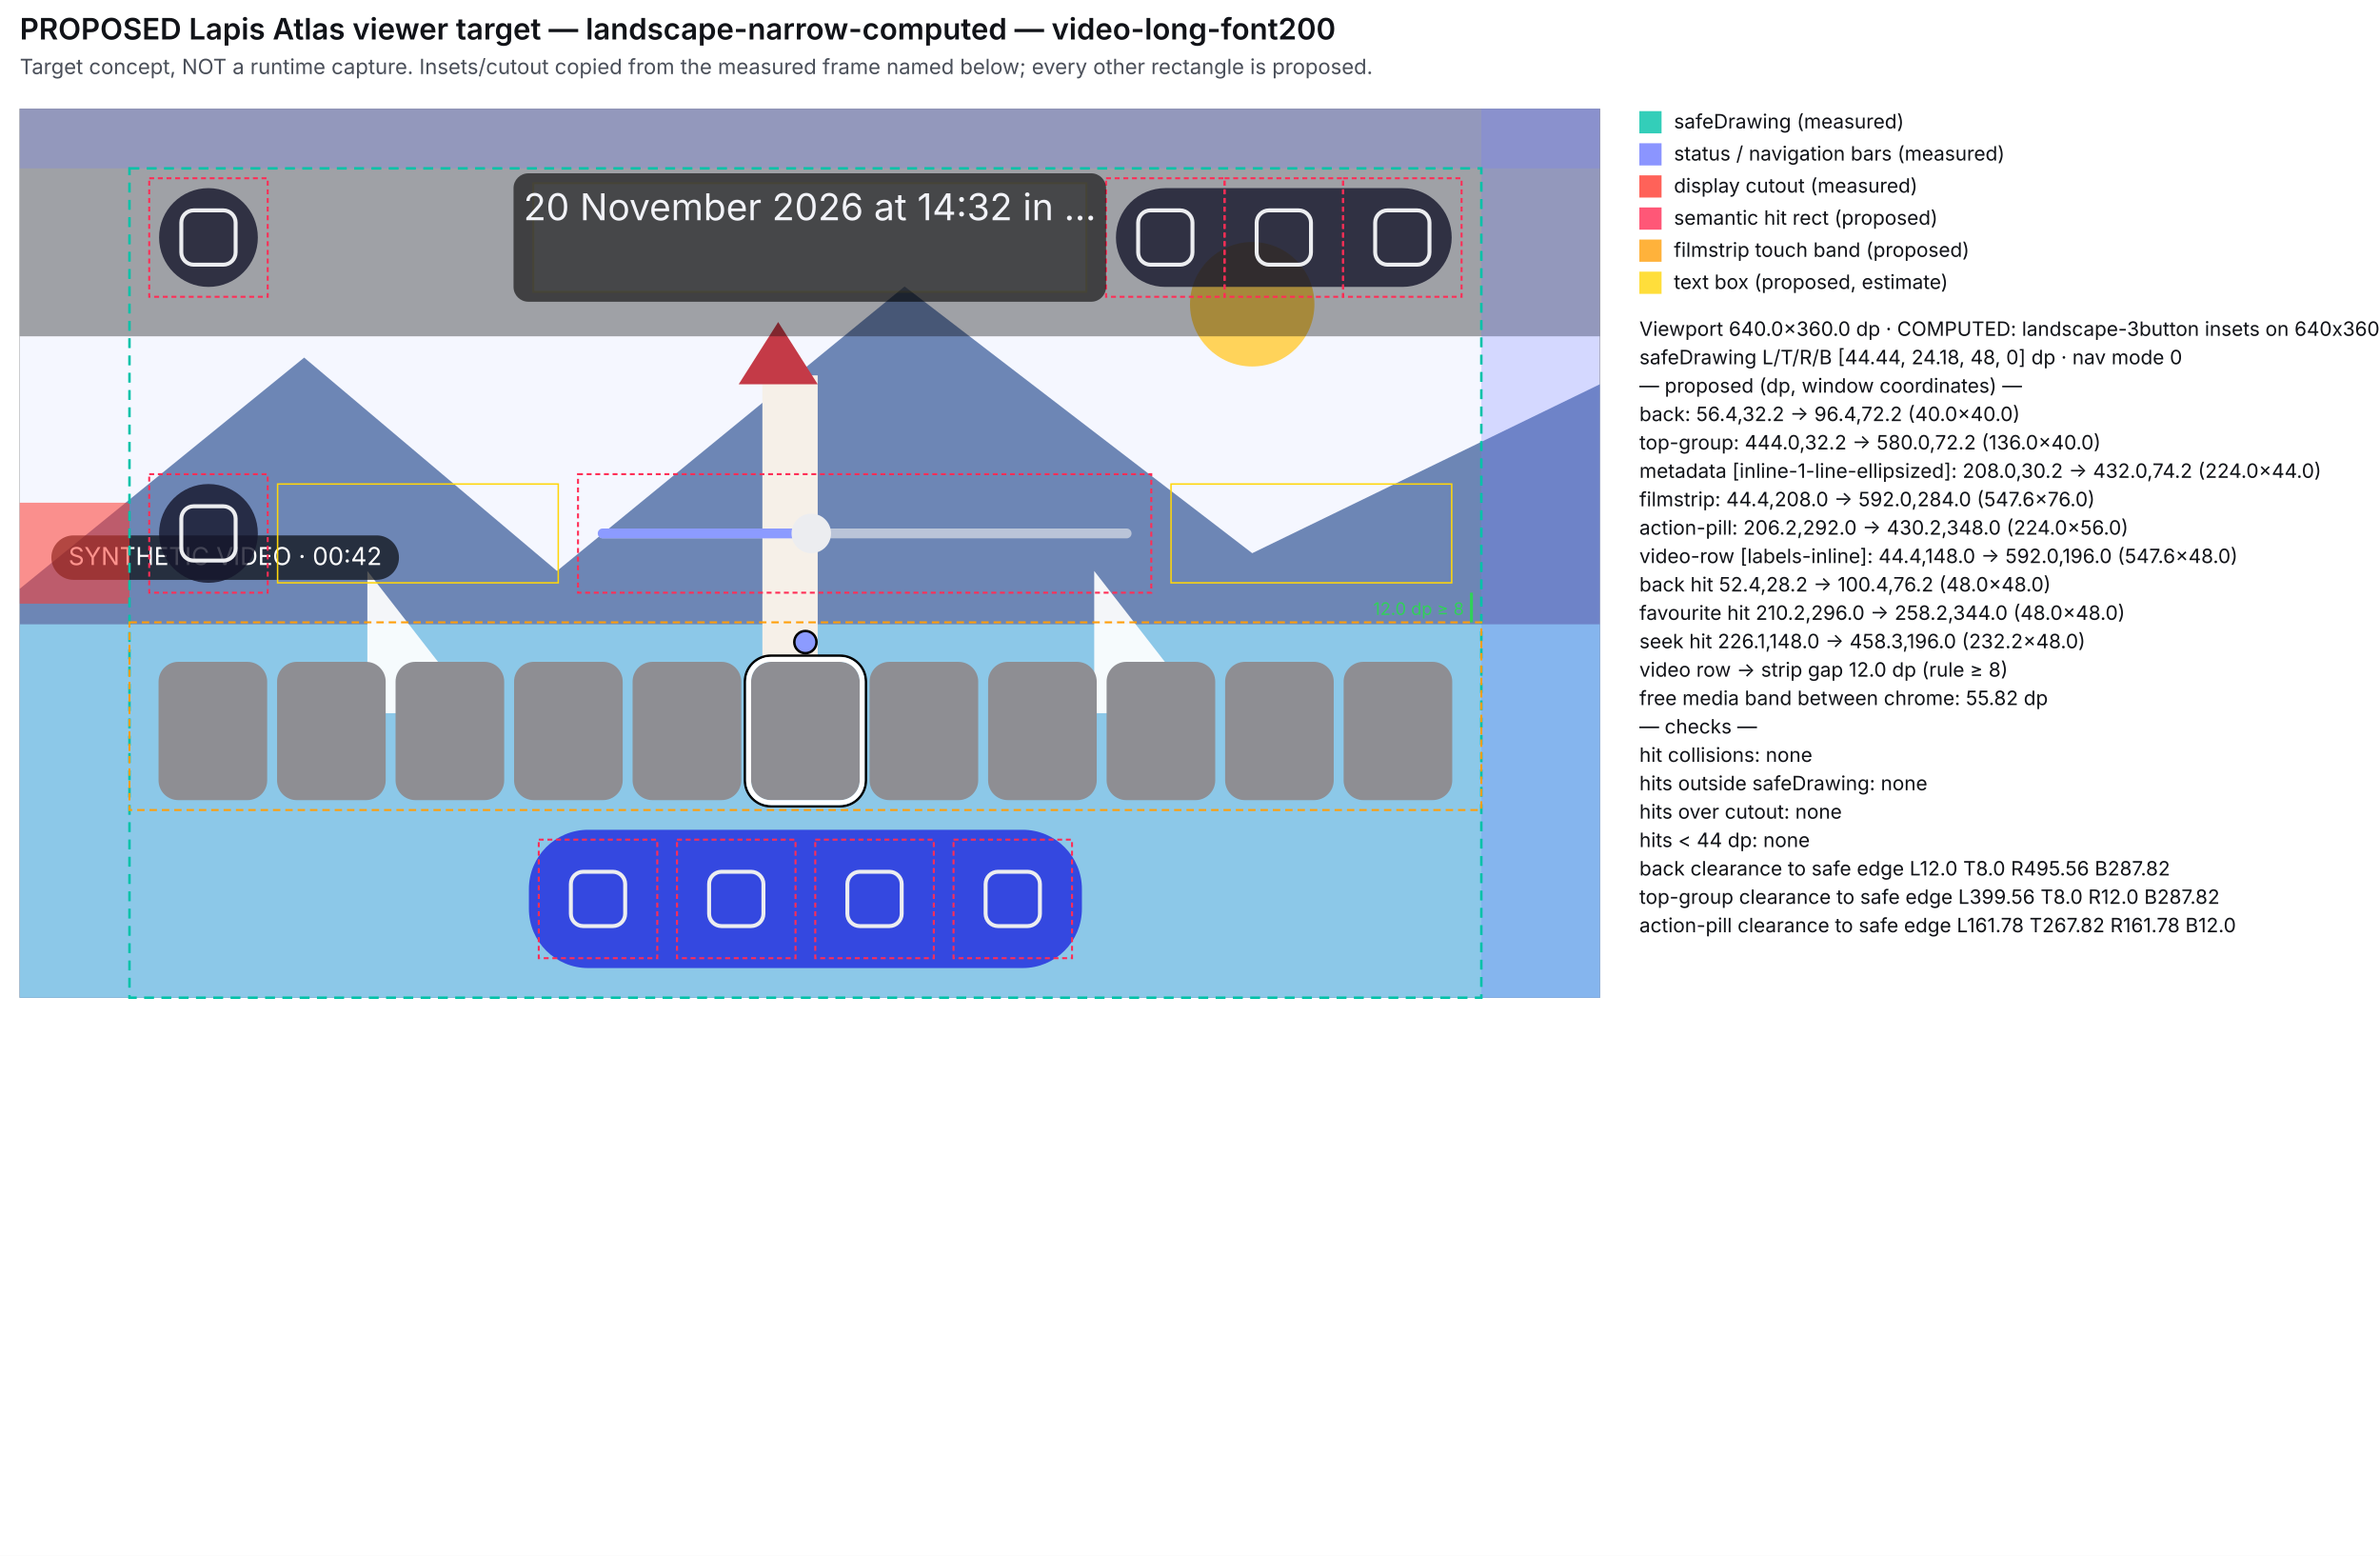
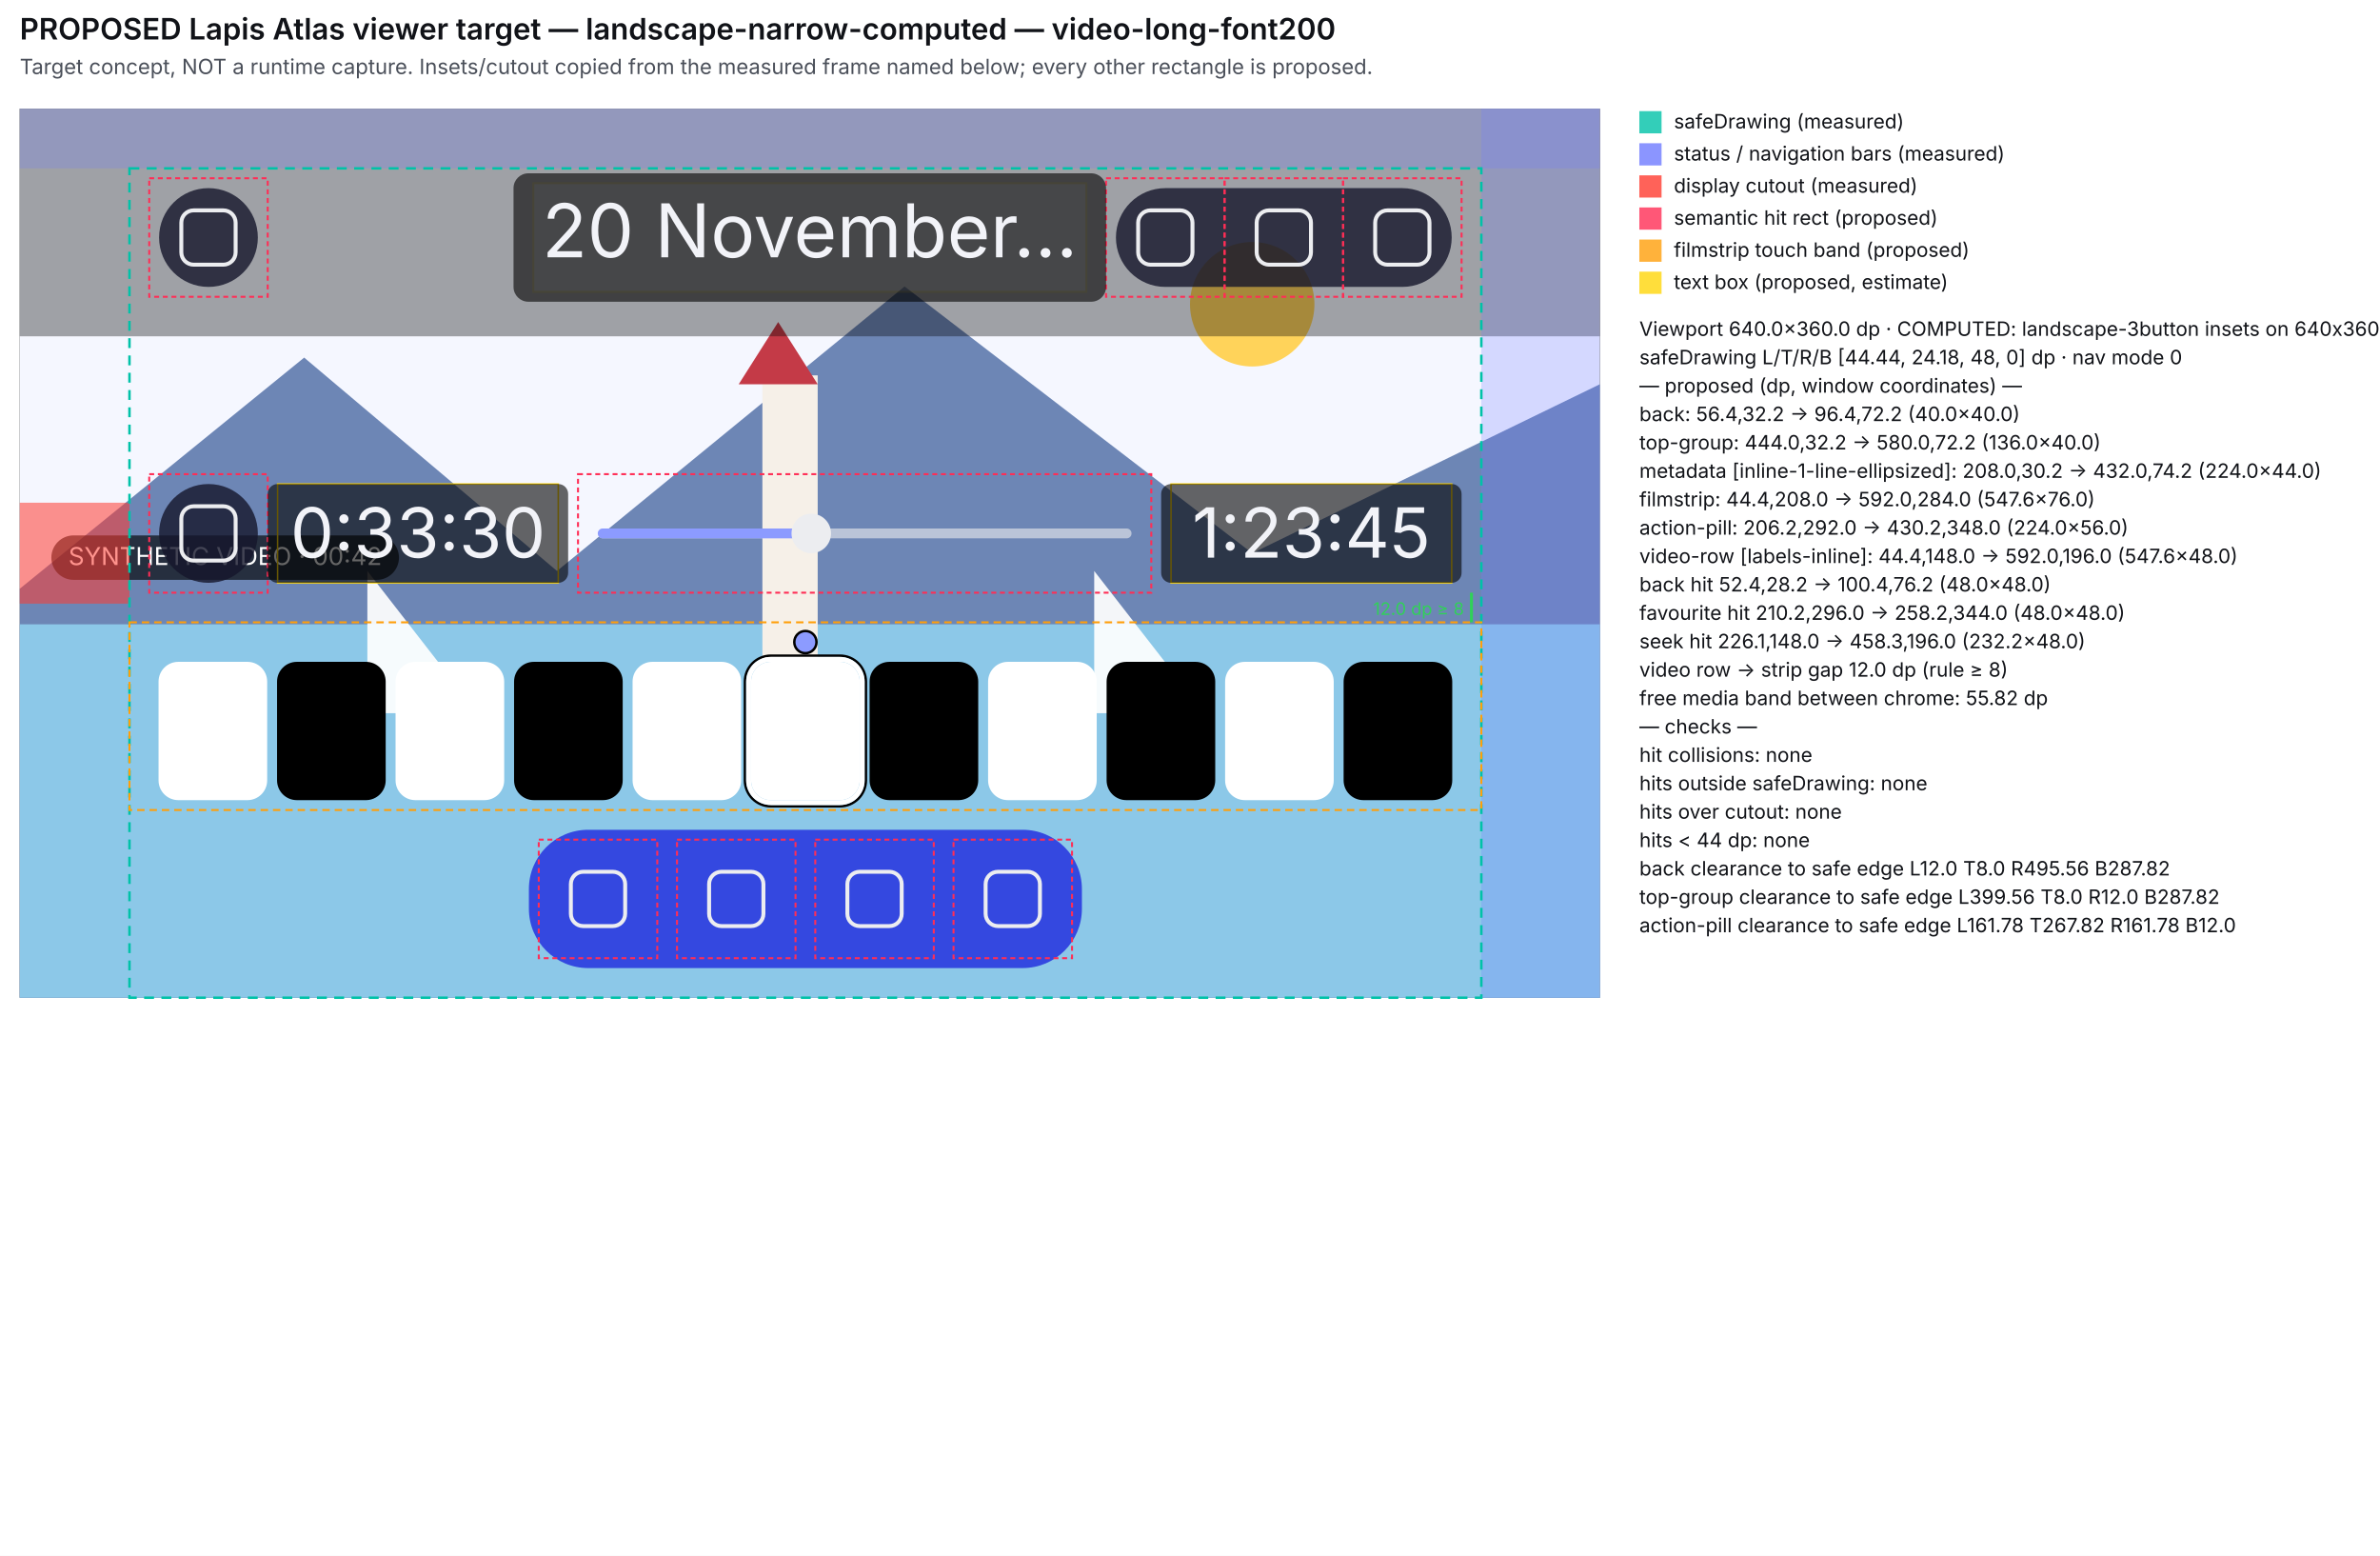
<svg xmlns="http://www.w3.org/2000/svg" viewBox="0 0 964.0 630.0" font-family="Inter, Arial, sans-serif" font-size="8">
  <rect width="964.0" height="630.0" fill="#FFFFFF" />
  <text x="8" y="16" font-size="12" font-weight="600" fill="#111318">PROPOSED Lapis Atlas viewer target — landscape-narrow-computed — video-long-font200</text>
  <text x="8" y="30" font-size="8.5" fill="#4A4F59">Target concept, NOT a runtime capture. Insets/cutout copied from the measured frame named below; every other rectangle is proposed.</text>
  <g transform="translate(8,44)">
    <rect width="640.0" height="360.0" fill="#000000" />
    <rect width="640.0" height="360.0" fill="#F5F7FF" />
    <path d="M0 194.4 L115.2 100.8 L217.6 187.2 L358.4 72.0 L499.2 180.0 L640.0 111.6 V360.0 H0 Z" fill="#6D86B5" />
    <rect y="208.8" width="640.0" height="151.2" fill="#8CC8E8" />
    <circle cx="499.2" cy="79.2" r="25.2" fill="#FFD35A" />
    <rect x="300.8" y="108.0" width="22.4" height="115.2" fill="#F6F0E8" />
    <path d="M291.2 111.6 L323.2 111.6 L307.2 86.4 Z" fill="#C43A47" />
    <path d="M140.8 244.8 l0 -57.6 l44.8 57.6 Z" fill="#FFF" opacity=".92" />
    <path d="M435.2 244.8 l0 -57.6 l44.8 57.6 Z" fill="#FFF" opacity=".92" />
    <rect x="12.8" y="172.8" width="140.8" height="18" rx="9" fill="#000" opacity=".65" />
    <text x="83.2" y="184.8" text-anchor="middle" font-size="10" fill="#FFF">SYNTHETIC VIDEO · 00:42</text>
    <rect x="0" y="0" width="640.0" height="92.18" fill="#000" opacity="0.35" />
    <rect x="0" y="0" width="640.0" height="24.18" fill="#6E7BFF" opacity="0.25" />
    <rect x="592.0" y="0" width="48" height="360.0" fill="#6E7BFF" opacity="0.25" />
    <rect x="0.0" y="159.56" width="44.44" height="40.88" fill="#FF3B30" opacity="0.55" />
    <rect x="44.44" y="24.18" width="547.56" height="335.82" fill="none" stroke="#00C2A8" stroke-width="1" stroke-dasharray="4 3" />
    <rect x="56.44" y="32.18" width="40.0" height="40.0" rx="20.0" fill="#14152A" opacity="0.8" />
    <rect x="65.44" y="41.18" width="22.0" height="22.0" rx="5" fill="none" stroke="#ECEDF0" stroke-width="1.6" />
    <rect x="52.44" y="28.18" width="48.0" height="48.0" fill="none" stroke="#FF2D55" stroke-width="0.8" stroke-dasharray="2 1.5" />
    <rect x="444.0" y="32.18" width="136.0" height="40.0" rx="20.0" fill="#14152A" opacity="0.8" />
    <rect x="453.0" y="41.18" width="22.0" height="22.0" rx="5" fill="none" stroke="#ECEDF0" stroke-width="1.6" />
    <rect x="440.0" y="28.18" width="48.0" height="48.0" fill="none" stroke="#FF2D55" stroke-width="0.8" stroke-dasharray="2 1.5" />
    <rect x="501.0" y="41.18" width="22.0" height="22.0" rx="5" fill="none" stroke="#ECEDF0" stroke-width="1.6" />
    <rect x="488.0" y="28.18" width="48.0" height="48.0" fill="none" stroke="#FF2D55" stroke-width="0.8" stroke-dasharray="2 1.5" />
    <rect x="549.0" y="41.18" width="22.0" height="22.0" rx="5" fill="none" stroke="#ECEDF0" stroke-width="1.6" />
    <rect x="536.0" y="28.18" width="48.0" height="48.0" fill="none" stroke="#FF2D55" stroke-width="0.8" stroke-dasharray="2 1.5" />
    <rect x="208.0" y="30.18" width="224.0" height="44.0" fill="#FFFFFF" opacity="0.18" stroke="#FFD60A" stroke-width="0.8" />
    <rect x="200.0" y="26.18" width="240.0" height="52.0" rx="6" fill="#000" opacity="0.6" />
-     <text x="320.0" y="45.18" text-anchor="middle" fill="#F2F3F8" font-size="15.0">20 November 2026 at 14:32 in …</text>
+     <text x="320.0" y="60.18" text-anchor="middle" fill="#F2F3F8" font-size="30.0">20 November…</text>
    <rect x="44.44" y="208.0" width="547.56" height="76.0" fill="none" stroke="#FF9F0A" stroke-width="0.8" stroke-dasharray="3 2" />
-     <rect x="296.22" y="224.0" width="44.0" height="56.0" rx="8.0" fill="#8E8E93" />
+     <rect x="296.22" y="224.0" width="44.0" height="56.0" rx="8.0" fill="#FFFFFF" />
    <rect x="293.72" y="221.5" width="49.0" height="61.0" rx="10.5" fill="none" stroke="#000" stroke-width="1.0" />
    <rect x="295.22" y="223.0" width="46.0" height="58.0" rx="9.0" fill="none" stroke="#FFF" stroke-width="2.0" />
    <circle cx="318.22" cy="216.0" r="5.0" fill="#000" />
    <circle cx="318.22" cy="216.0" r="4.0" fill="#8C9BFF" />
-     <rect x="344.22" y="224.0" width="44.0" height="56.0" rx="8.0" fill="#8E8E93" />
-     <rect x="392.22" y="224.0" width="44.0" height="56.0" rx="8.0" fill="#8E8E93" />
-     <rect x="440.22" y="224.0" width="44.0" height="56.0" rx="8.0" fill="#8E8E93" />
-     <rect x="488.22" y="224.0" width="44.0" height="56.0" rx="8.0" fill="#8E8E93" />
-     <rect x="536.22" y="224.0" width="44.0" height="56.0" rx="8.0" fill="#8E8E93" />
-     <rect x="248.22" y="224.0" width="44.0" height="56.0" rx="8.0" fill="#8E8E93" />
-     <rect x="200.22" y="224.0" width="44.0" height="56.0" rx="8.0" fill="#8E8E93" />
-     <rect x="152.22" y="224.0" width="44.0" height="56.0" rx="8.0" fill="#8E8E93" />
-     <rect x="104.22" y="224.0" width="44.0" height="56.0" rx="8.0" fill="#8E8E93" />
-     <rect x="56.22" y="224.0" width="44.0" height="56.0" rx="8.0" fill="#8E8E93" />
+     <rect x="344.22" y="224.0" width="44.0" height="56.0" rx="8.0" fill="#000000" />
+     <rect x="392.22" y="224.0" width="44.0" height="56.0" rx="8.0" fill="#FFFFFF" />
+     <rect x="440.22" y="224.0" width="44.0" height="56.0" rx="8.0" fill="#000000" />
+     <rect x="488.22" y="224.0" width="44.0" height="56.0" rx="8.0" fill="#FFFFFF" />
+     <rect x="536.22" y="224.0" width="44.0" height="56.0" rx="8.0" fill="#000000" />
+     <rect x="248.22" y="224.0" width="44.0" height="56.0" rx="8.0" fill="#FFFFFF" />
+     <rect x="200.22" y="224.0" width="44.0" height="56.0" rx="8.0" fill="#000000" />
+     <rect x="152.22" y="224.0" width="44.0" height="56.0" rx="8.0" fill="#FFFFFF" />
+     <rect x="104.22" y="224.0" width="44.0" height="56.0" rx="8.0" fill="#000000" />
+     <rect x="56.22" y="224.0" width="44.0" height="56.0" rx="8.0" fill="#FFFFFF" />
    <rect x="206.22" y="292.0" width="224.0" height="56.0" rx="24.0" fill="#3448E0" />
    <rect x="223.22" y="309.0" width="22.0" height="22.0" rx="5" fill="none" stroke="#ECEDF0" stroke-width="1.6" />
    <rect x="210.22" y="296.0" width="48.0" height="48.0" fill="none" stroke="#FF2D55" stroke-width="0.8" stroke-dasharray="2 1.5" />
    <rect x="279.22" y="309.0" width="22.0" height="22.0" rx="5" fill="none" stroke="#ECEDF0" stroke-width="1.6" />
    <rect x="266.22" y="296.0" width="48.0" height="48.0" fill="none" stroke="#FF2D55" stroke-width="0.8" stroke-dasharray="2 1.5" />
    <rect x="335.22" y="309.0" width="22.0" height="22.0" rx="5" fill="none" stroke="#ECEDF0" stroke-width="1.6" />
    <rect x="322.22" y="296.0" width="48.0" height="48.0" fill="none" stroke="#FF2D55" stroke-width="0.8" stroke-dasharray="2 1.5" />
    <rect x="391.22" y="309.0" width="22.0" height="22.0" rx="5" fill="none" stroke="#ECEDF0" stroke-width="1.6" />
    <rect x="378.22" y="296.0" width="48.0" height="48.0" fill="none" stroke="#FF2D55" stroke-width="0.8" stroke-dasharray="2 1.5" />
    <rect x="56.44" y="152.0" width="40.0" height="40.0" rx="20.0" fill="#14152A" opacity="0.8" />
    <rect x="65.44" y="161.0" width="22.0" height="22.0" rx="5" fill="none" stroke="#ECEDF0" stroke-width="1.6" />
    <rect x="52.44" y="148.0" width="48.0" height="48.0" fill="none" stroke="#FF2D55" stroke-width="0.8" stroke-dasharray="2 1.5" />
    <rect x="234.12" y="170.0" width="216.2" height="4" rx="2" fill="#ECEDF0" opacity="0.6" />
    <rect x="234.12" y="170.0" width="86.48" height="4" rx="2" fill="#8C9BFF" />
    <circle cx="320.6" cy="172.0" r="8" fill="#ECEDF0" />
    <rect x="226.12" y="148.0" width="232.2" height="48.0" fill="none" stroke="#FF2D55" stroke-width="0.8" stroke-dasharray="2 1.5" />
    <rect x="104.44" y="152.0" width="113.68" height="40.0" fill="none" stroke="#FFD60A" stroke-width="0.6" />
+     <rect x="100.44" y="152.0" width="121.68" height="40.0" rx="4" fill="#000" opacity="0.6" />
+     <text x="161.28" y="181.8" text-anchor="middle" fill="#F2F3F8" font-size="28.0">0:33:30</text>
    <rect x="466.32" y="152.0" width="113.68" height="40.0" fill="none" stroke="#FFD60A" stroke-width="0.6" />
+     <rect x="462.32" y="152.0" width="121.68" height="40.0" rx="4" fill="#000" opacity="0.6" />
+     <text x="523.16" y="181.8" text-anchor="middle" fill="#F2F3F8" font-size="28.0">1:23:45</text>
    <line x1="588.0" y1="196.0" x2="588.0" y2="208.0" stroke="#30D158" stroke-width="1.2" />
    <text x="585.0" y="205.0" text-anchor="end" fill="#30D158" font-size="7">12.0 dp ≥ 8</text>
  </g>
  <defs>
    <pattern id="hatch" width="6" height="6" patternUnits="userSpaceOnUse" patternTransform="rotate(45)">
      <line x1="0" y1="0" x2="0" y2="6" stroke="#FF9F0A" stroke-width="2" />
    </pattern>
  </defs>
  <g font-size="8" fill="#111318">
    <rect x="664.0" y="45" width="9" height="9" fill="#00C2A8" opacity="0.8" />
    <text x="678.0" y="52">safeDrawing (measured)</text>
    <rect x="664.0" y="58" width="9" height="9" fill="#6E7BFF" opacity="0.8" />
    <text x="678.0" y="65">status / navigation bars (measured)</text>
    <rect x="664.0" y="71" width="9" height="9" fill="#FF3B30" opacity="0.8" />
    <text x="678.0" y="78">display cutout (measured)</text>
    <rect x="664.0" y="84" width="9" height="9" fill="#FF2D55" opacity="0.8" />
    <text x="678.0" y="91">semantic hit rect (proposed)</text>
    <rect x="664.0" y="97" width="9" height="9" fill="#FF9F0A" opacity="0.8" />
    <text x="678.0" y="104">filmstrip touch band (proposed)</text>
    <rect x="664.0" y="110" width="9" height="9" fill="#FFD60A" opacity="0.8" />
    <text x="678.0" y="117">text box (proposed, estimate)</text>
    <text x="664.0" y="136">Viewport 640.0×360.0 dp · COMPUTED: landscape-3button insets on 640x360 dp</text>
    <text x="664.0" y="147.5">safeDrawing L/T/R/B [44.44, 24.18, 48, 0] dp · nav mode 0</text>
    <text x="664.0" y="159.0">— proposed (dp, window coordinates) —</text>
    <text x="664.0" y="170.5">back: 56.4,32.2 → 96.4,72.2 (40.0×40.0)</text>
    <text x="664.0" y="182.0">top-group: 444.0,32.2 → 580.0,72.2 (136.0×40.0)</text>
    <text x="664.0" y="193.5">metadata [inline-1-line-ellipsized]: 208.0,30.2 → 432.0,74.2 (224.0×44.0)</text>
    <text x="664.0" y="205.0">filmstrip: 44.4,208.0 → 592.0,284.0 (547.6×76.0)</text>
    <text x="664.0" y="216.5">action-pill: 206.2,292.0 → 430.2,348.0 (224.0×56.0)</text>
    <text x="664.0" y="228.0">video-row [labels-inline]: 44.4,148.0 → 592.0,196.0 (547.6×48.0)</text>
    <text x="664.0" y="239.5">back hit 52.4,28.2 → 100.4,76.2 (48.0×48.0)</text>
    <text x="664.0" y="251.0">favourite hit 210.2,296.0 → 258.2,344.0 (48.0×48.0)</text>
    <text x="664.0" y="262.5">seek hit 226.1,148.0 → 458.3,196.0 (232.2×48.0)</text>
    <text x="664.0" y="274.0">video row → strip gap 12.0 dp (rule ≥ 8)</text>
    <text x="664.0" y="285.5">free media band between chrome: 55.82 dp</text>
    <text x="664.0" y="297.0">— checks —</text>
    <text x="664.0" y="308.5">hit collisions: none</text>
    <text x="664.0" y="320.0">hits outside safeDrawing: none</text>
    <text x="664.0" y="331.5">hits over cutout: none</text>
    <text x="664.0" y="343.0">hits &lt; 44 dp: none</text>
    <text x="664.0" y="354.5">back clearance to safe edge L12.0 T8.0 R495.56 B287.82</text>
    <text x="664.0" y="366.0">top-group clearance to safe edge L399.56 T8.0 R12.0 B287.82</text>
    <text x="664.0" y="377.5">action-pill clearance to safe edge L161.78 T267.82 R161.78 B12.0</text>
  </g>
</svg>
